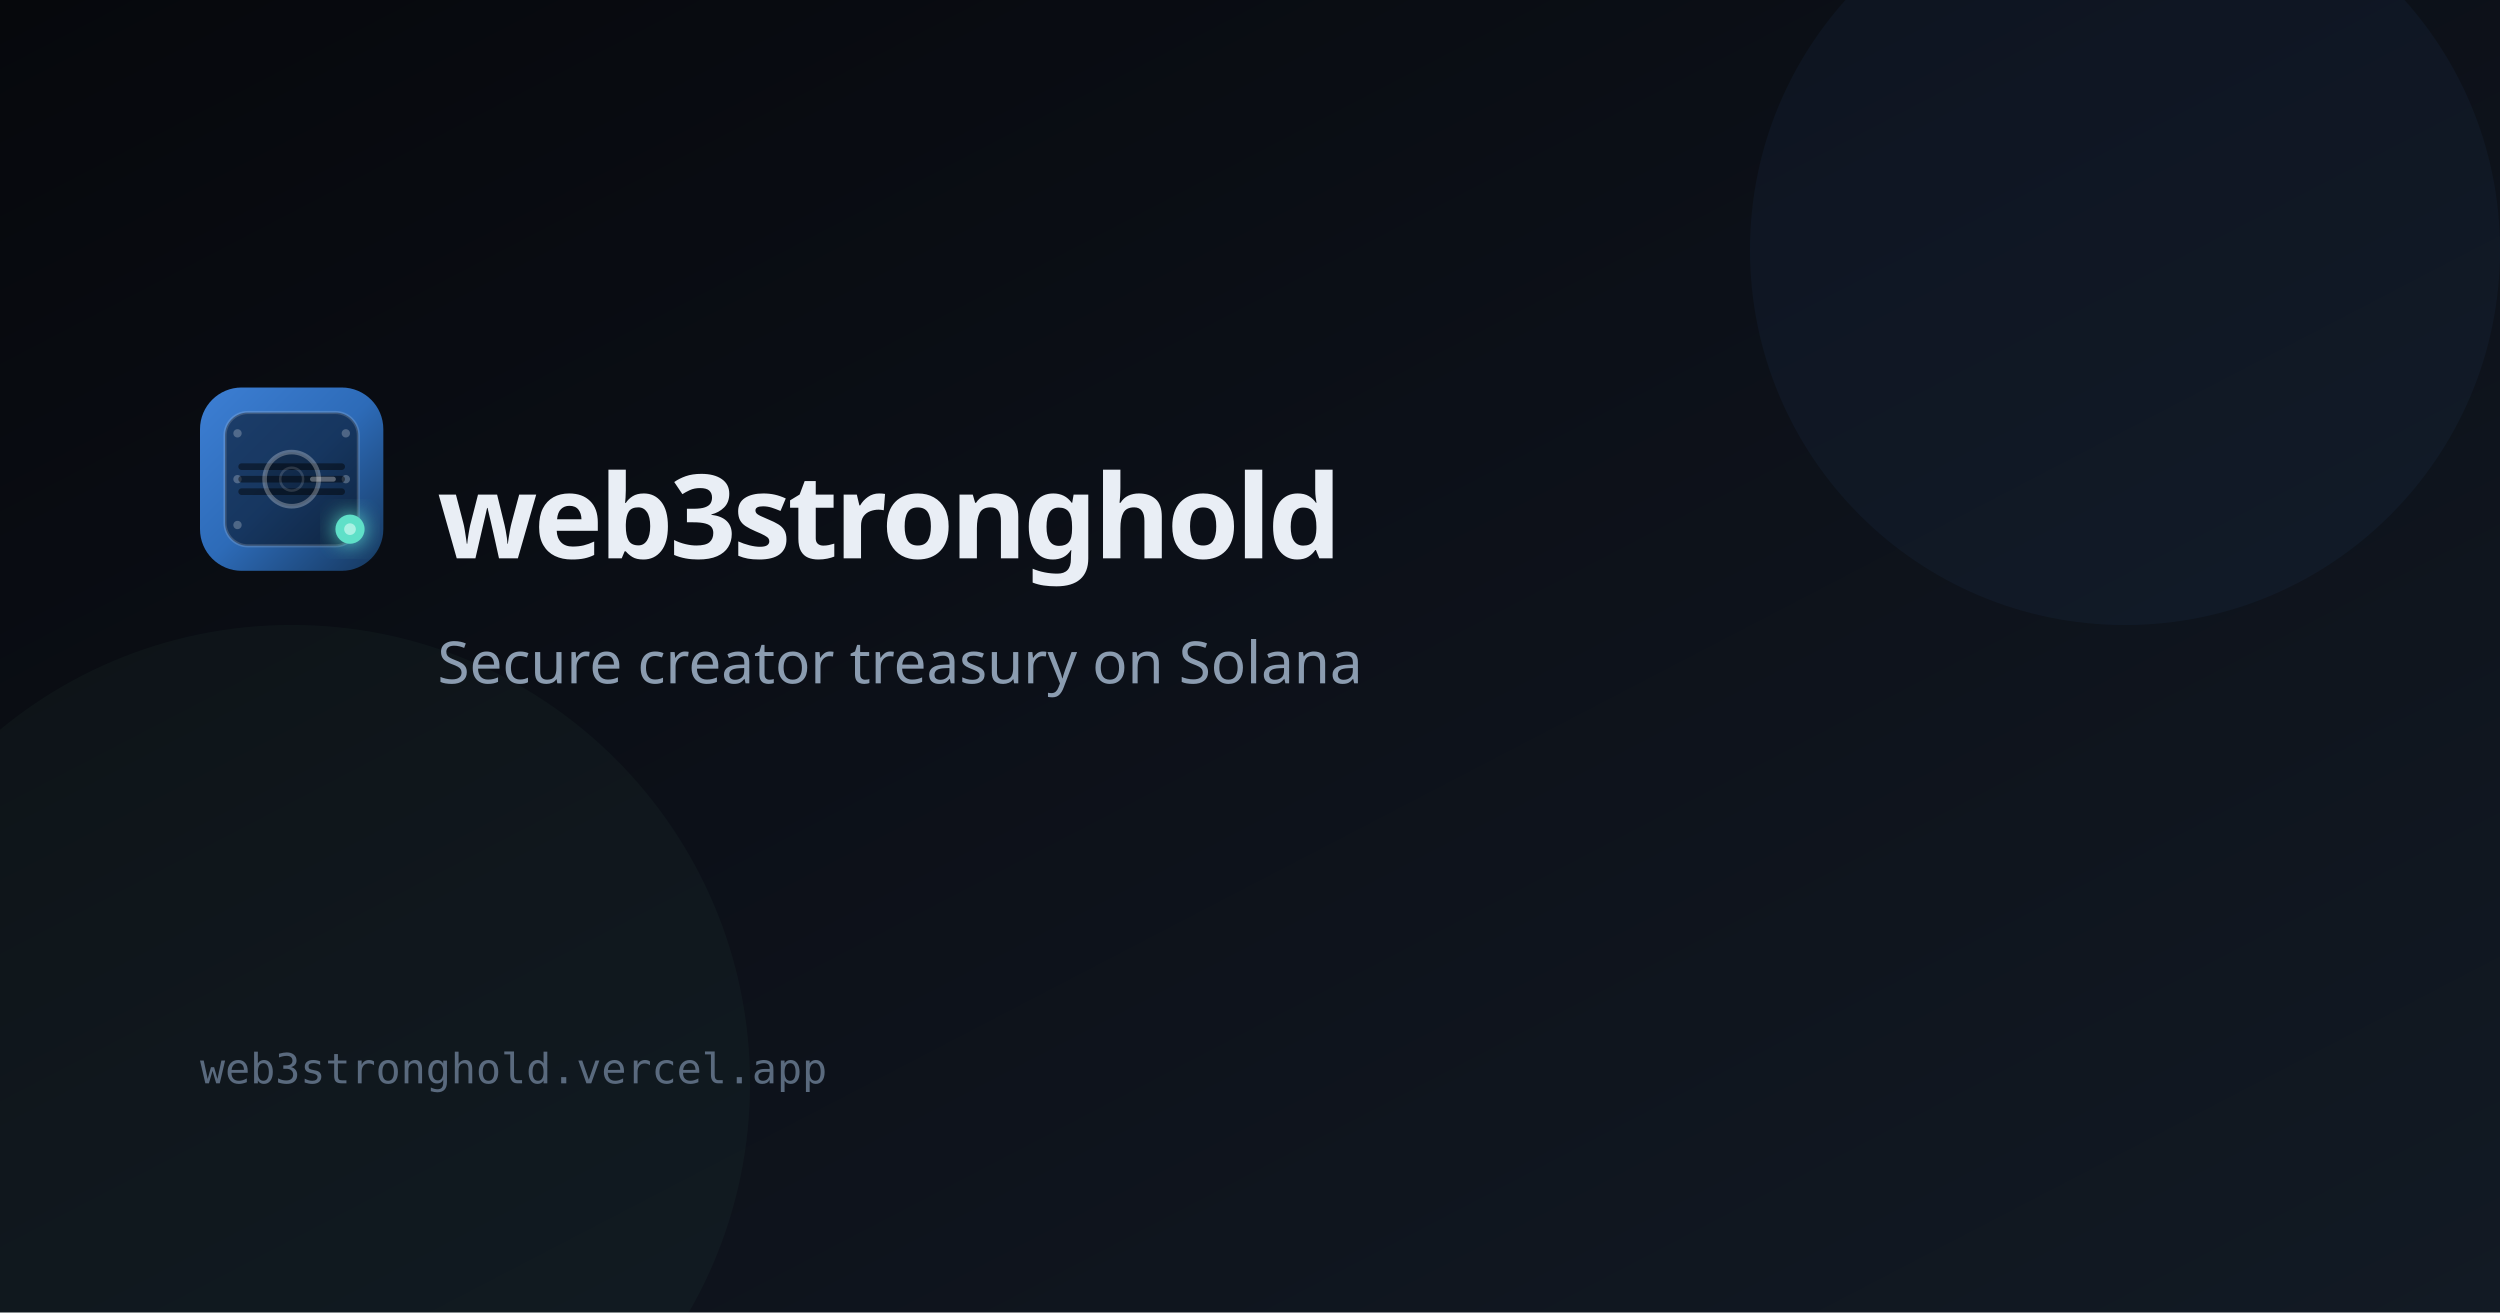
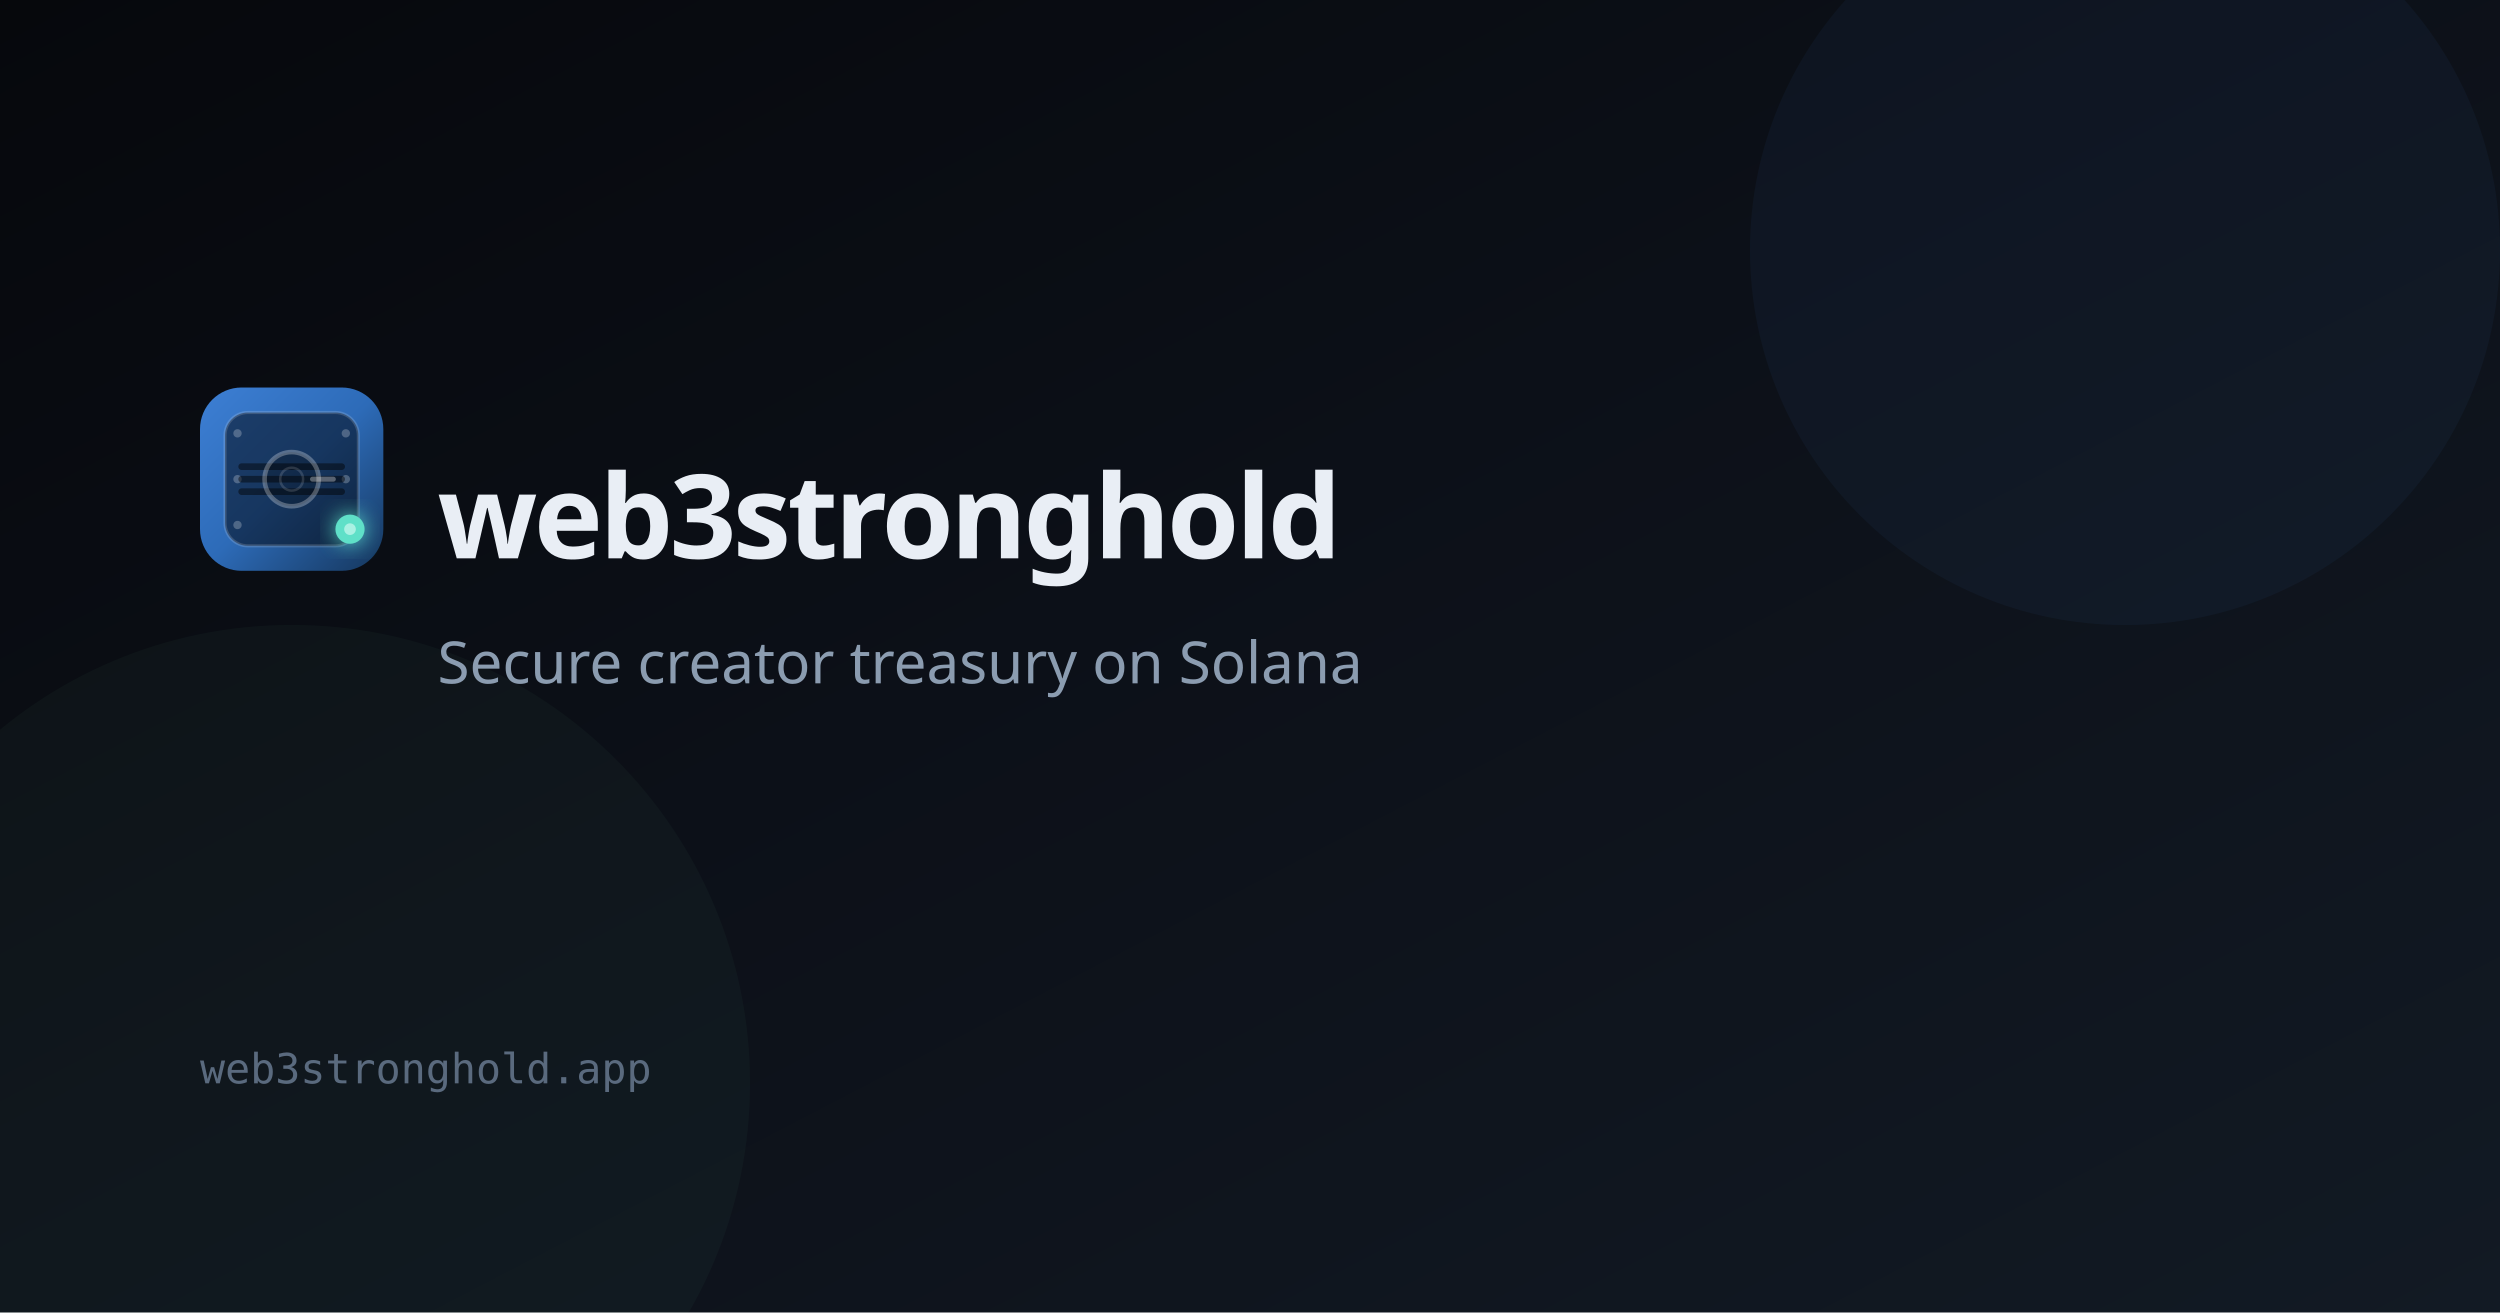
<svg xmlns="http://www.w3.org/2000/svg" width="1200" height="630" viewBox="0 0 1200 630" role="img" aria-label="web3stronghold — secure creator treasury on Solana">
  <defs>
    <linearGradient id="og-bg" x1="0" y1="0" x2="1" y2="1">
      <stop offset="0%" stop-color="#06080c" />
      <stop offset="45%" stop-color="#0c1018" />
      <stop offset="100%" stop-color="#121a24" />
    </linearGradient>
    <linearGradient id="og-card" x1="0" y1="0" x2="1" y2="1">
      <stop stop-color="#3d7fd4" />
      <stop offset="0.5" stop-color="#2d6bb8" />
      <stop offset="1" stop-color="#15365c" />
    </linearGradient>
    <filter id="og-glow" x="-50%" y="-50%" width="200%" height="200%">
      <feGaussianBlur stdDeviation="5" result="b" />
      <feMerge>
        <feMergeNode in="b" />
        <feMergeNode in="SourceGraphic" />
      </feMerge>
    </filter>
  </defs>
  <rect width="1200" height="630" fill="url(#og-bg)" />
  <circle cx="1020" cy="120" r="180" fill="#3d7fd4" opacity="0.06" />
  <circle cx="140" cy="520" r="220" fill="#5ecf9a" opacity="0.04" />
  <rect x="96" y="186" width="88" height="88" rx="20" fill="url(#og-card)" />
  <rect x="108" y="198" width="64" height="64" rx="11" fill="rgba(4,12,24,0.55)" stroke="rgba(255,255,255,0.16)" stroke-width="1.5" />
  <circle cx="114" cy="208" r="2" fill="rgba(255,255,255,0.24)" />
  <circle cx="114" cy="230" r="2" fill="rgba(255,255,255,0.24)" />
  <circle cx="114" cy="252" r="2" fill="rgba(255,255,255,0.24)" />
  <circle cx="166" cy="208" r="2" fill="rgba(255,255,255,0.24)" />
  <circle cx="166" cy="230" r="2" fill="rgba(255,255,255,0.24)" />
  <circle cx="166" cy="252" r="2" fill="rgba(255,255,255,0.24)" />
  <path d="M116 224h48M116 230h48M116 236h48" fill="none" stroke="rgba(0,0,0,0.45)" stroke-width="3.2" stroke-linecap="round" />
  <circle cx="140" cy="230" r="13" stroke="rgba(255,255,255,0.28)" stroke-width="2.2" fill="rgba(0,0,0,0.22)" />
  <circle cx="140" cy="230" r="5.5" stroke="rgba(255,255,255,0.14)" stroke-width="1.2" fill="none" />
  <path d="M150 230h10" stroke="rgba(255,255,255,0.32)" stroke-width="2.4" stroke-linecap="round" />
  <circle cx="168" cy="254" r="7" fill="#5ee0c8" filter="url(#og-glow)" />
  <circle cx="168" cy="254" r="2.8" fill="#e8fffa" opacity="0.55" />
  <text x="210" y="268" fill="#e9eef5" font-family="system-ui, Segoe UI, sans-serif" font-size="56" font-weight="700" letter-spacing="-0.03em">
    web3stronghold
  </text>
  <text x="210" y="328" fill="#8b9cb0" font-family="system-ui, Segoe UI, sans-serif" font-size="28" font-weight="500">
    Secure creator treasury on Solana
  </text>
  <text x="96" y="520" fill="#5a6a7e" font-family="ui-monospace, monospace" font-size="20">
-     web3stronghold.vercel.app
+     web3stronghold.app
  </text>
</svg>
